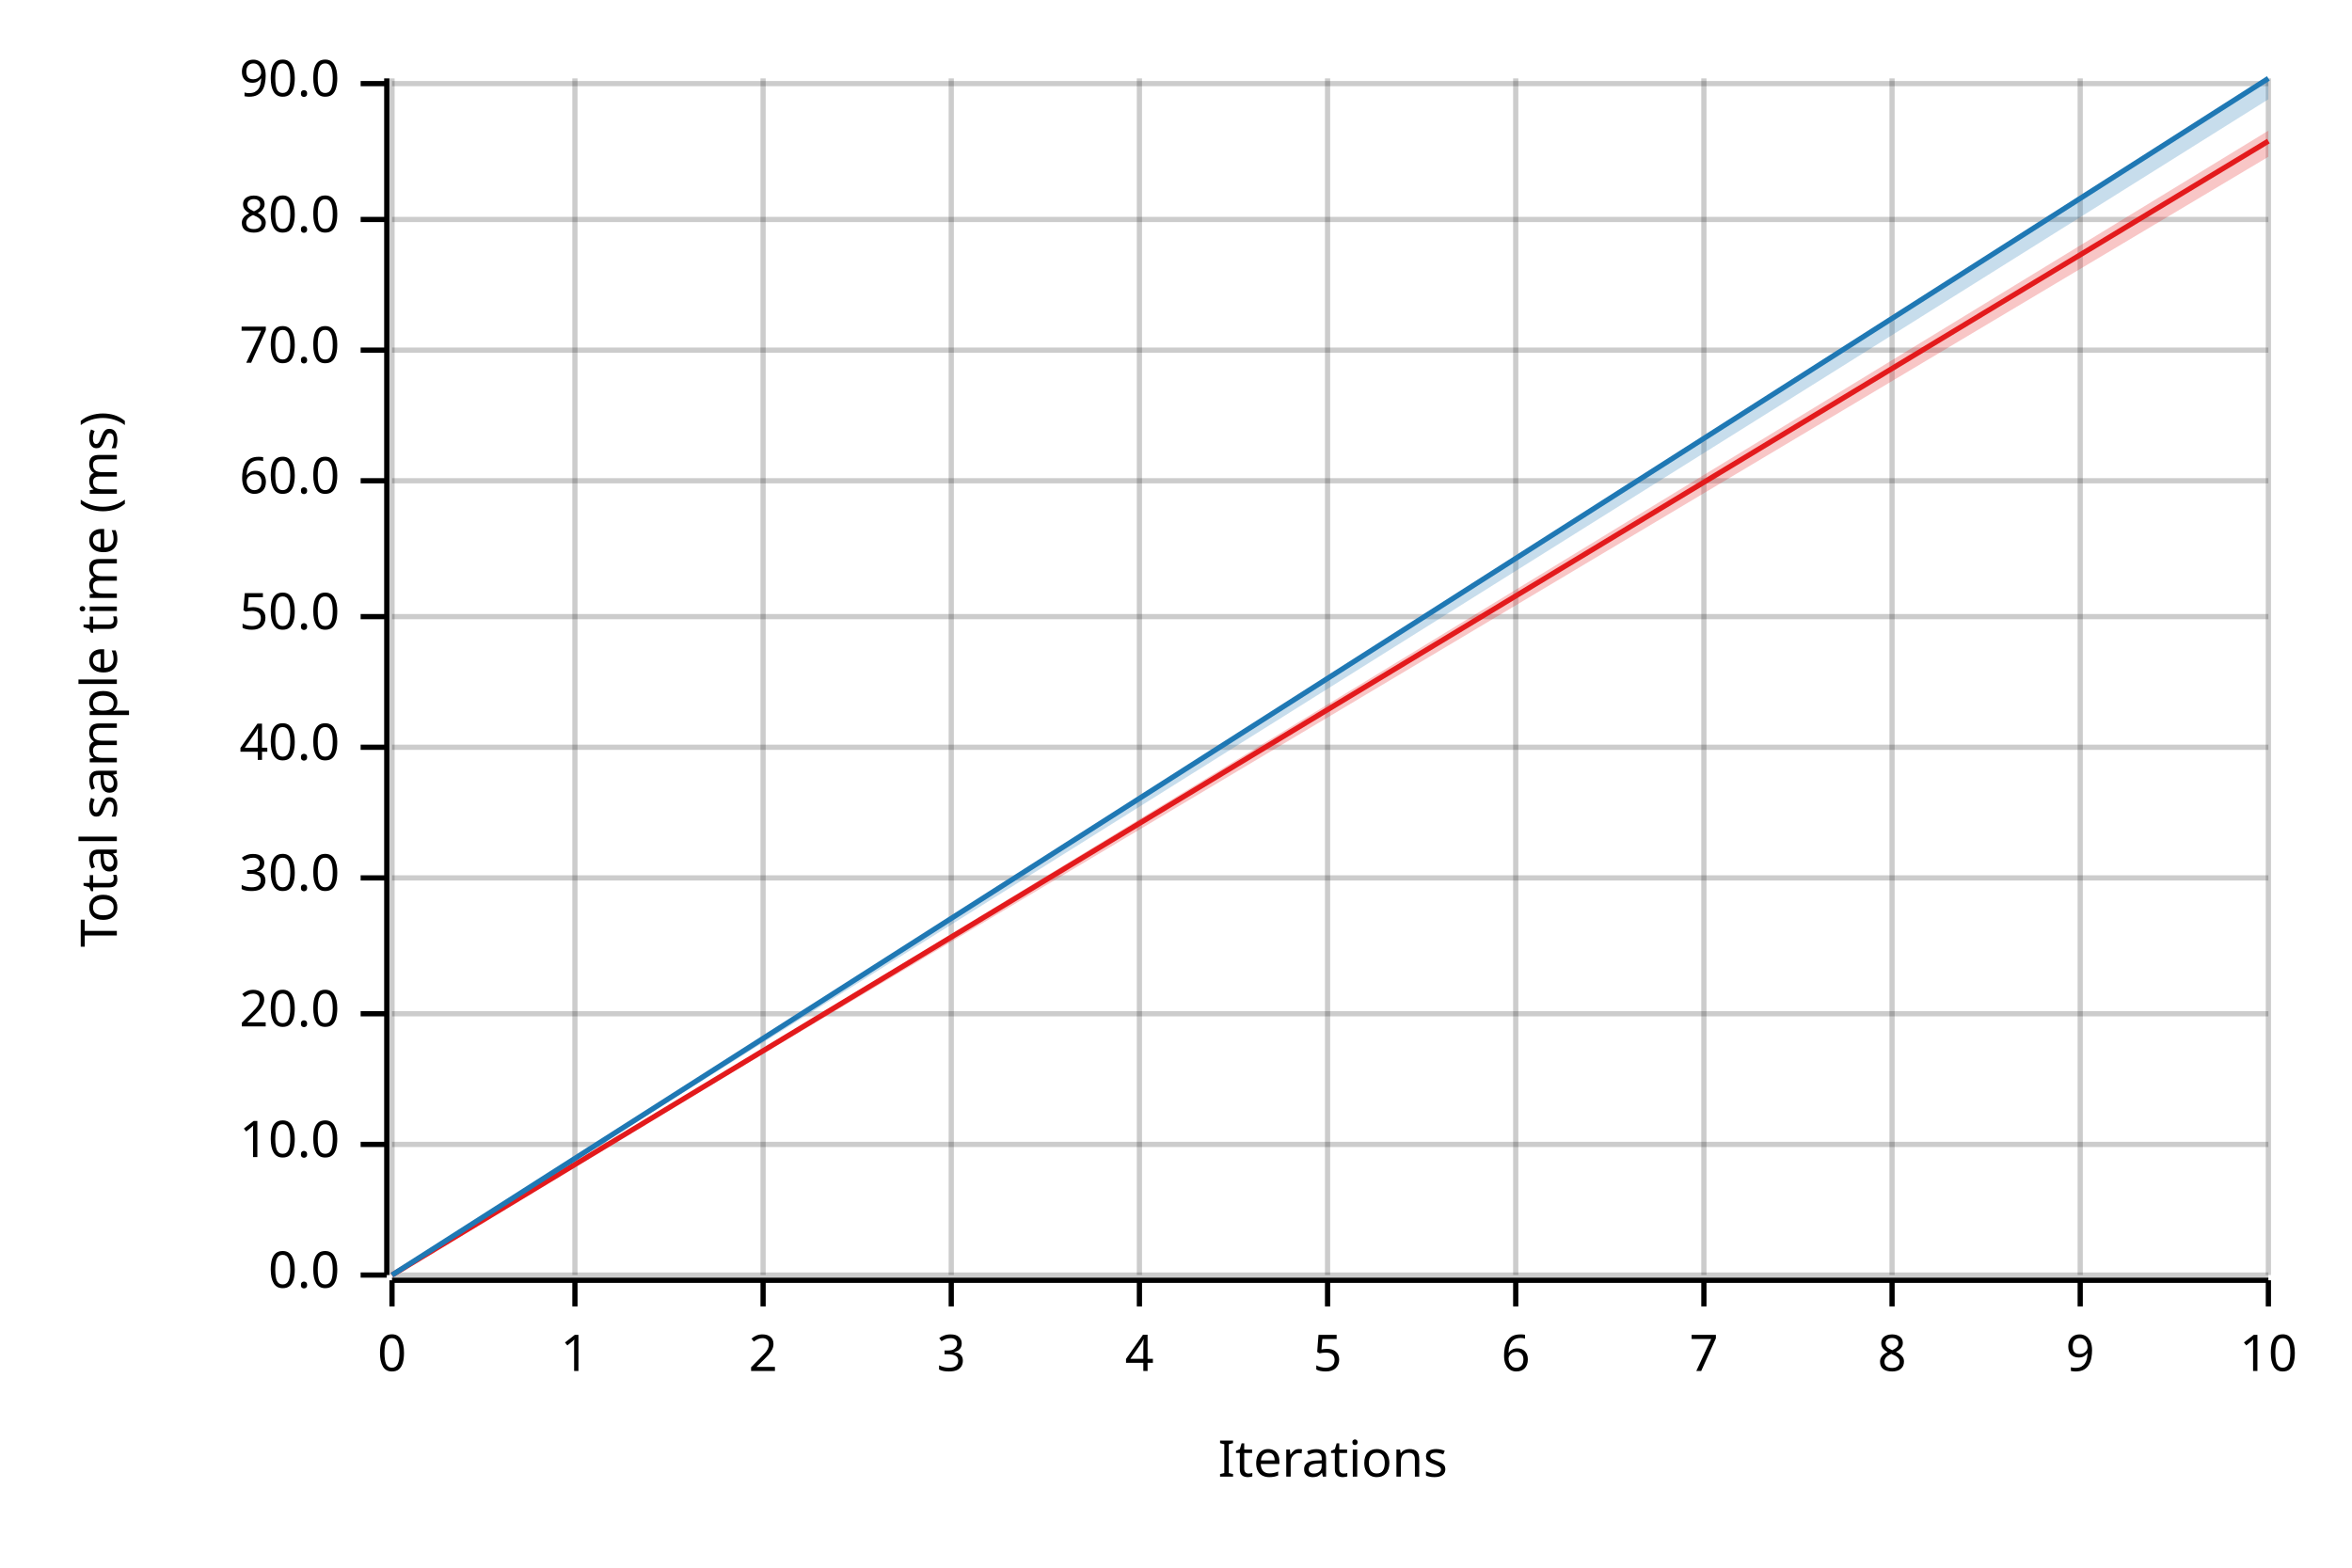
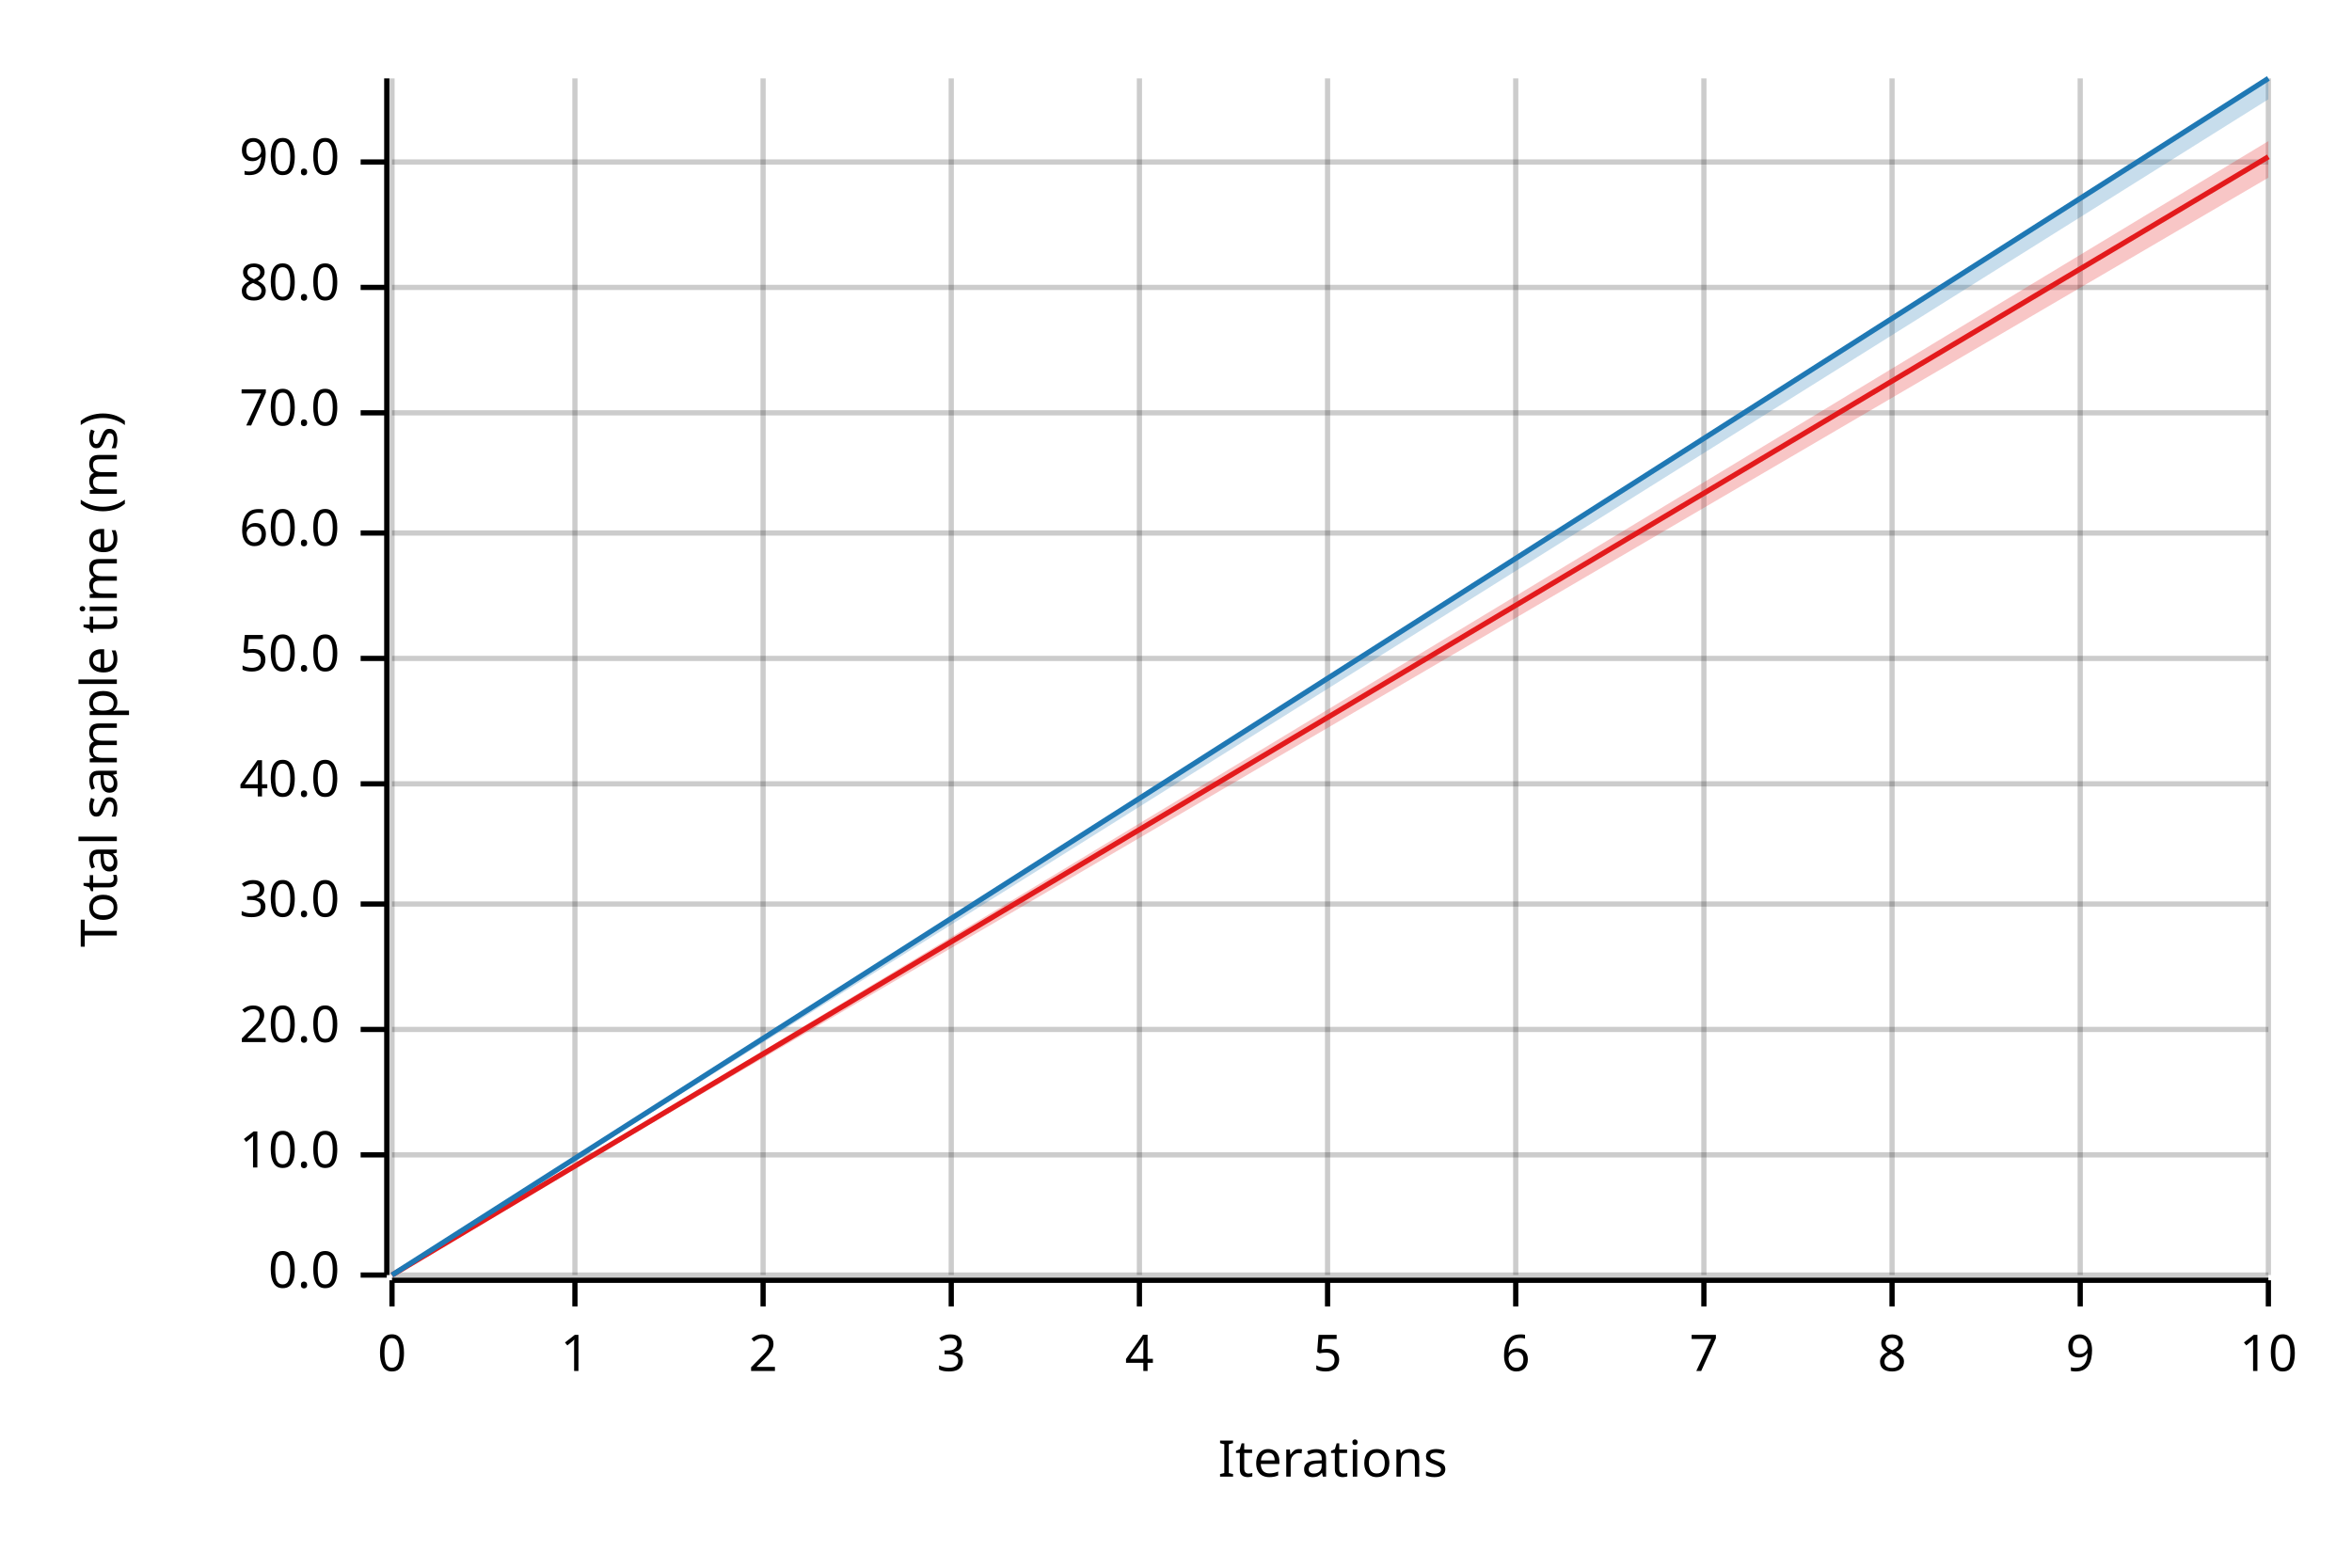
<svg xmlns="http://www.w3.org/2000/svg" width="450" height="300" viewBox="0 0 450 300">
  <text x="15" y="130" dy="0.76em" text-anchor="middle" font-family="sans-serif" font-size="9.677" opacity="1" fill="#000000" transform="rotate(270, 15, 130)">
Total sample time (ms)
</text>
  <text x="255" y="285" dy="-0.5ex" text-anchor="middle" font-family="sans-serif" font-size="9.677" opacity="1" fill="#000000">
Iterations
</text>
  <line opacity="0.2" stroke="#000000" stroke-width="1" x1="75" y1="244" x2="75" y2="15" />
  <line opacity="0.2" stroke="#000000" stroke-width="1" x1="110" y1="244" x2="110" y2="15" />
  <line opacity="0.2" stroke="#000000" stroke-width="1" x1="146" y1="244" x2="146" y2="15" />
  <line opacity="0.2" stroke="#000000" stroke-width="1" x1="182" y1="244" x2="182" y2="15" />
  <line opacity="0.2" stroke="#000000" stroke-width="1" x1="218" y1="244" x2="218" y2="15" />
  <line opacity="0.2" stroke="#000000" stroke-width="1" x1="254" y1="244" x2="254" y2="15" />
  <line opacity="0.2" stroke="#000000" stroke-width="1" x1="290" y1="244" x2="290" y2="15" />
  <line opacity="0.2" stroke="#000000" stroke-width="1" x1="326" y1="244" x2="326" y2="15" />
  <line opacity="0.2" stroke="#000000" stroke-width="1" x1="362" y1="244" x2="362" y2="15" />
  <line opacity="0.2" stroke="#000000" stroke-width="1" x1="398" y1="244" x2="398" y2="15" />
  <line opacity="0.2" stroke="#000000" stroke-width="1" x1="434" y1="244" x2="434" y2="15" />
  <line opacity="0.2" stroke="#000000" stroke-width="1" x1="75" y1="244" x2="434" y2="244" />
-   <line opacity="0.2" stroke="#000000" stroke-width="1" x1="75" y1="219" x2="434" y2="219" />
-   <line opacity="0.2" stroke="#000000" stroke-width="1" x1="75" y1="194" x2="434" y2="194" />
-   <line opacity="0.2" stroke="#000000" stroke-width="1" x1="75" y1="168" x2="434" y2="168" />
-   <line opacity="0.2" stroke="#000000" stroke-width="1" x1="75" y1="143" x2="434" y2="143" />
-   <line opacity="0.2" stroke="#000000" stroke-width="1" x1="75" y1="118" x2="434" y2="118" />
-   <line opacity="0.2" stroke="#000000" stroke-width="1" x1="75" y1="92" x2="434" y2="92" />
-   <line opacity="0.2" stroke="#000000" stroke-width="1" x1="75" y1="67" x2="434" y2="67" />
-   <line opacity="0.2" stroke="#000000" stroke-width="1" x1="75" y1="42" x2="434" y2="42" />
-   <line opacity="0.2" stroke="#000000" stroke-width="1" x1="75" y1="16" x2="434" y2="16" />
+   <line opacity="0.2" stroke="#000000" stroke-width="1" x1="75" y1="221" x2="434" y2="221" />
+   <line opacity="0.2" stroke="#000000" stroke-width="1" x1="75" y1="197" x2="434" y2="197" />
+   <line opacity="0.2" stroke="#000000" stroke-width="1" x1="75" y1="173" x2="434" y2="173" />
+   <line opacity="0.2" stroke="#000000" stroke-width="1" x1="75" y1="150" x2="434" y2="150" />
+   <line opacity="0.2" stroke="#000000" stroke-width="1" x1="75" y1="126" x2="434" y2="126" />
+   <line opacity="0.2" stroke="#000000" stroke-width="1" x1="75" y1="102" x2="434" y2="102" />
+   <line opacity="0.2" stroke="#000000" stroke-width="1" x1="75" y1="79" x2="434" y2="79" />
+   <line opacity="0.2" stroke="#000000" stroke-width="1" x1="75" y1="55" x2="434" y2="55" />
+   <line opacity="0.2" stroke="#000000" stroke-width="1" x1="75" y1="31" x2="434" y2="31" />
  <polyline fill="none" opacity="1" stroke="#000000" stroke-width="1" points="74,15 74,244 " />
  <text x="65" y="244" dy="0.5ex" text-anchor="end" font-family="sans-serif" font-size="9.677" opacity="1" fill="#000000">
0.0
</text>
  <polyline fill="none" opacity="1" stroke="#000000" stroke-width="1" points="69,244 74,244 " />
-   <text x="65" y="219" dy="0.5ex" text-anchor="end" font-family="sans-serif" font-size="9.677" opacity="1" fill="#000000">
+   <text x="65" y="221" dy="0.5ex" text-anchor="end" font-family="sans-serif" font-size="9.677" opacity="1" fill="#000000">
10.0
</text>
-   <polyline fill="none" opacity="1" stroke="#000000" stroke-width="1" points="69,219 74,219 " />
-   <text x="65" y="194" dy="0.5ex" text-anchor="end" font-family="sans-serif" font-size="9.677" opacity="1" fill="#000000">
+   <polyline fill="none" opacity="1" stroke="#000000" stroke-width="1" points="69,221 74,221 " />
+   <text x="65" y="197" dy="0.5ex" text-anchor="end" font-family="sans-serif" font-size="9.677" opacity="1" fill="#000000">
20.0
</text>
-   <polyline fill="none" opacity="1" stroke="#000000" stroke-width="1" points="69,194 74,194 " />
-   <text x="65" y="168" dy="0.5ex" text-anchor="end" font-family="sans-serif" font-size="9.677" opacity="1" fill="#000000">
+   <polyline fill="none" opacity="1" stroke="#000000" stroke-width="1" points="69,197 74,197 " />
+   <text x="65" y="173" dy="0.5ex" text-anchor="end" font-family="sans-serif" font-size="9.677" opacity="1" fill="#000000">
30.0
</text>
-   <polyline fill="none" opacity="1" stroke="#000000" stroke-width="1" points="69,168 74,168 " />
-   <text x="65" y="143" dy="0.5ex" text-anchor="end" font-family="sans-serif" font-size="9.677" opacity="1" fill="#000000">
+   <polyline fill="none" opacity="1" stroke="#000000" stroke-width="1" points="69,173 74,173 " />
+   <text x="65" y="150" dy="0.5ex" text-anchor="end" font-family="sans-serif" font-size="9.677" opacity="1" fill="#000000">
40.0
</text>
-   <polyline fill="none" opacity="1" stroke="#000000" stroke-width="1" points="69,143 74,143 " />
-   <text x="65" y="118" dy="0.5ex" text-anchor="end" font-family="sans-serif" font-size="9.677" opacity="1" fill="#000000">
+   <polyline fill="none" opacity="1" stroke="#000000" stroke-width="1" points="69,150 74,150 " />
+   <text x="65" y="126" dy="0.5ex" text-anchor="end" font-family="sans-serif" font-size="9.677" opacity="1" fill="#000000">
50.0
</text>
-   <polyline fill="none" opacity="1" stroke="#000000" stroke-width="1" points="69,118 74,118 " />
-   <text x="65" y="92" dy="0.5ex" text-anchor="end" font-family="sans-serif" font-size="9.677" opacity="1" fill="#000000">
+   <polyline fill="none" opacity="1" stroke="#000000" stroke-width="1" points="69,126 74,126 " />
+   <text x="65" y="102" dy="0.5ex" text-anchor="end" font-family="sans-serif" font-size="9.677" opacity="1" fill="#000000">
60.0
</text>
-   <polyline fill="none" opacity="1" stroke="#000000" stroke-width="1" points="69,92 74,92 " />
-   <text x="65" y="67" dy="0.5ex" text-anchor="end" font-family="sans-serif" font-size="9.677" opacity="1" fill="#000000">
+   <polyline fill="none" opacity="1" stroke="#000000" stroke-width="1" points="69,102 74,102 " />
+   <text x="65" y="79" dy="0.5ex" text-anchor="end" font-family="sans-serif" font-size="9.677" opacity="1" fill="#000000">
70.0
</text>
-   <polyline fill="none" opacity="1" stroke="#000000" stroke-width="1" points="69,67 74,67 " />
-   <text x="65" y="42" dy="0.5ex" text-anchor="end" font-family="sans-serif" font-size="9.677" opacity="1" fill="#000000">
+   <polyline fill="none" opacity="1" stroke="#000000" stroke-width="1" points="69,79 74,79 " />
+   <text x="65" y="55" dy="0.5ex" text-anchor="end" font-family="sans-serif" font-size="9.677" opacity="1" fill="#000000">
80.0
</text>
-   <polyline fill="none" opacity="1" stroke="#000000" stroke-width="1" points="69,42 74,42 " />
-   <text x="65" y="16" dy="0.5ex" text-anchor="end" font-family="sans-serif" font-size="9.677" opacity="1" fill="#000000">
+   <polyline fill="none" opacity="1" stroke="#000000" stroke-width="1" points="69,55 74,55 " />
+   <text x="65" y="31" dy="0.5ex" text-anchor="end" font-family="sans-serif" font-size="9.677" opacity="1" fill="#000000">
90.0
</text>
-   <polyline fill="none" opacity="1" stroke="#000000" stroke-width="1" points="69,16 74,16 " />
+   <polyline fill="none" opacity="1" stroke="#000000" stroke-width="1" points="69,31 74,31 " />
  <polyline fill="none" opacity="1" stroke="#000000" stroke-width="1" points="75,245 434,245 " />
  <text x="75" y="255" dy="0.76em" text-anchor="middle" font-family="sans-serif" font-size="9.677" opacity="1" fill="#000000">
0
</text>
  <polyline fill="none" opacity="1" stroke="#000000" stroke-width="1" points="75,245 75,250 " />
  <text x="110" y="255" dy="0.76em" text-anchor="middle" font-family="sans-serif" font-size="9.677" opacity="1" fill="#000000">
1
</text>
  <polyline fill="none" opacity="1" stroke="#000000" stroke-width="1" points="110,245 110,250 " />
  <text x="146" y="255" dy="0.76em" text-anchor="middle" font-family="sans-serif" font-size="9.677" opacity="1" fill="#000000">
2
</text>
  <polyline fill="none" opacity="1" stroke="#000000" stroke-width="1" points="146,245 146,250 " />
  <text x="182" y="255" dy="0.76em" text-anchor="middle" font-family="sans-serif" font-size="9.677" opacity="1" fill="#000000">
3
</text>
  <polyline fill="none" opacity="1" stroke="#000000" stroke-width="1" points="182,245 182,250 " />
  <text x="218" y="255" dy="0.76em" text-anchor="middle" font-family="sans-serif" font-size="9.677" opacity="1" fill="#000000">
4
</text>
  <polyline fill="none" opacity="1" stroke="#000000" stroke-width="1" points="218,245 218,250 " />
  <text x="254" y="255" dy="0.76em" text-anchor="middle" font-family="sans-serif" font-size="9.677" opacity="1" fill="#000000">
5
</text>
  <polyline fill="none" opacity="1" stroke="#000000" stroke-width="1" points="254,245 254,250 " />
  <text x="290" y="255" dy="0.76em" text-anchor="middle" font-family="sans-serif" font-size="9.677" opacity="1" fill="#000000">
6
</text>
  <polyline fill="none" opacity="1" stroke="#000000" stroke-width="1" points="290,245 290,250 " />
  <text x="326" y="255" dy="0.76em" text-anchor="middle" font-family="sans-serif" font-size="9.677" opacity="1" fill="#000000">
7
</text>
  <polyline fill="none" opacity="1" stroke="#000000" stroke-width="1" points="326,245 326,250 " />
  <text x="362" y="255" dy="0.76em" text-anchor="middle" font-family="sans-serif" font-size="9.677" opacity="1" fill="#000000">
8
</text>
  <polyline fill="none" opacity="1" stroke="#000000" stroke-width="1" points="362,245 362,250 " />
  <text x="398" y="255" dy="0.76em" text-anchor="middle" font-family="sans-serif" font-size="9.677" opacity="1" fill="#000000">
9
</text>
  <polyline fill="none" opacity="1" stroke="#000000" stroke-width="1" points="398,245 398,250 " />
  <text x="434" y="255" dy="0.76em" text-anchor="middle" font-family="sans-serif" font-size="9.677" opacity="1" fill="#000000">
10
</text>
  <polyline fill="none" opacity="1" stroke="#000000" stroke-width="1" points="434,245 434,250 " />
-   <polyline fill="none" opacity="1" stroke="#E31A1C" stroke-width="1" points="75,244 434,27 " />
-   <polygon opacity="0.25" fill="#E31A1C" points="75,244 434,30 434,25 " />
+   <polyline fill="none" opacity="1" stroke="#E31A1C" stroke-width="1" points="75,244 434,30 " />
+   <polygon opacity="0.25" fill="#E31A1C" points="75,244 434,34 434,27 " />
  <polyline fill="none" opacity="1" stroke="#1F78B4" stroke-width="1" points="75,244 434,15 " />
  <polygon opacity="0.25" fill="#1F78B4" points="75,244 434,19 434,15 " />
</svg>
